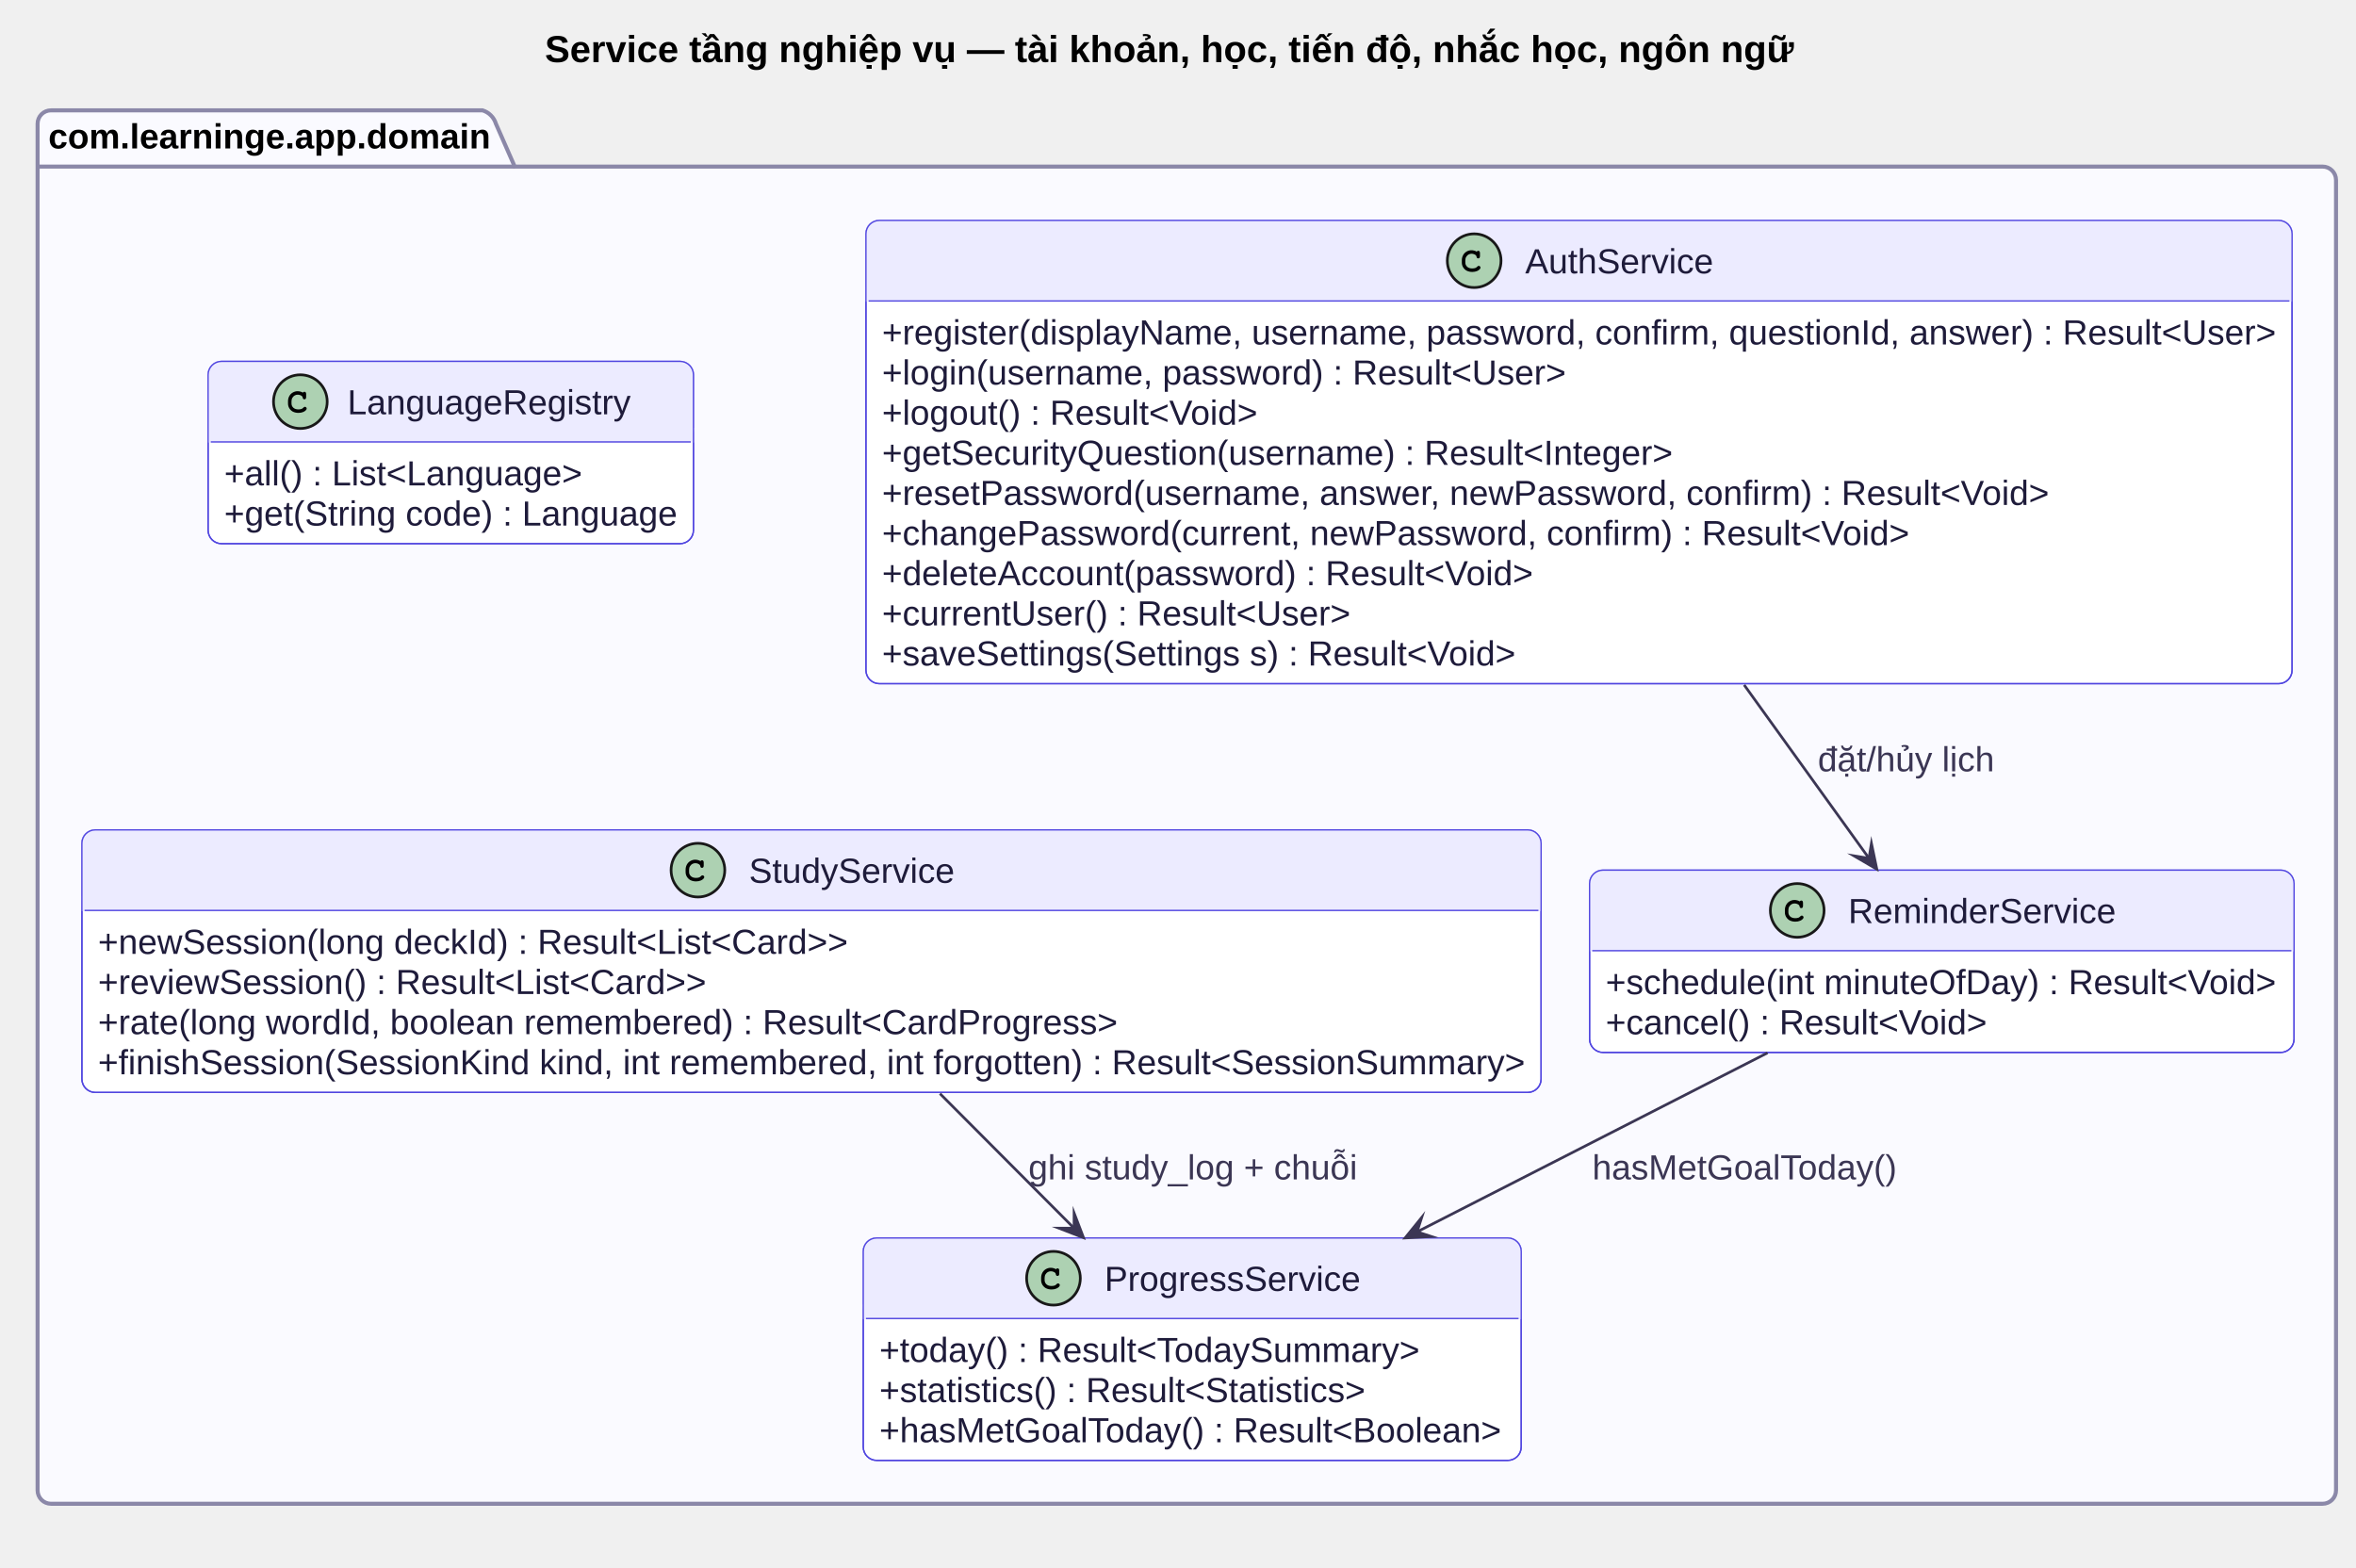
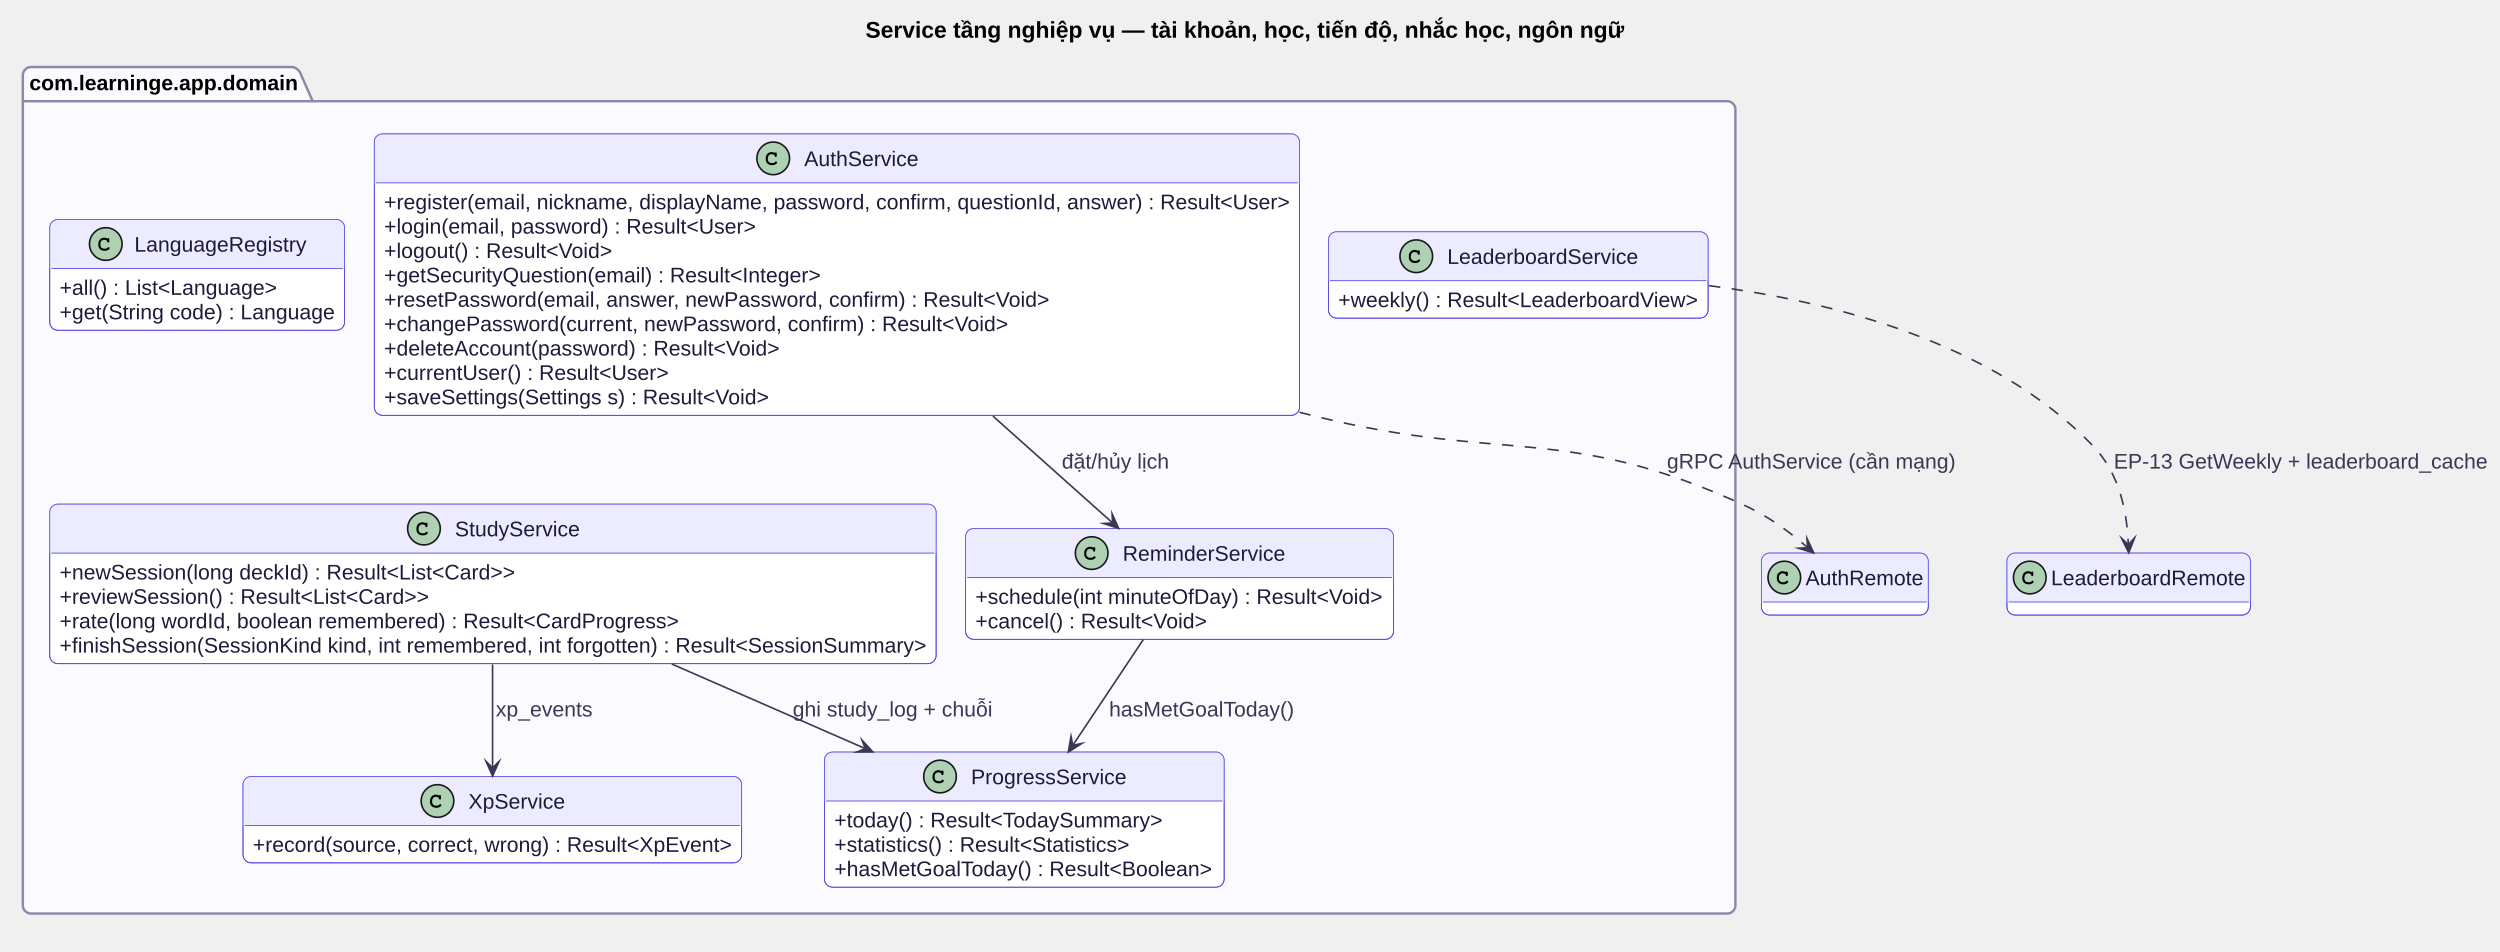
- <svg xmlns="http://www.w3.org/2000/svg" version="1.1" data-diagram-type="CLASS" style="width:1371px;height:912px;background:#FFFFFF;" width="1371.875px" height="912.5px" viewBox="0 0 1371 912" zoomAndPan="magnify" preserveAspectRatio="none" contentStyleType="text/css">
+ <svg xmlns="http://www.w3.org/2000/svg" version="1.1" data-diagram-type="CLASS" style="width:2395px;height:912px;background:#FFFFFF;" width="2395.313px" height="912.5px" viewBox="0 0 2395 912" zoomAndPan="magnify" preserveAspectRatio="none" contentStyleType="text/css">
  <defs />
  <g font-family="sans-serif" lengthAdjust="spacing">
    <g class="title" data-source-line="3">
-       <text x="317.048" y="36.143" fill="#000" font-size="21.875" textLength="726.842" font-weight="700" font-family="Arial">Service tầng nghiệp vụ — tài khoản, học, tiến độ, nhắc học, ngôn ngữ</text>
+       <text x="829.107" y="36.143" fill="#000" font-size="21.875" textLength="726.842" font-weight="700" font-family="Arial">Service tầng nghiệp vụ — tài khoản, học, tiến độ, nhắc học, ngôn ngữ</text>
    </g>
    <g class="cluster" data-qualified-name="com.learninge.app.domain" id="ent0001" data-source-line="7">
-       <path d="M29.688,64.217 L280.775,64.217 A11.719,11.719 0 0 1 288.588,72.029 L299.525,96.949 L1351.563,96.949 A7.813,7.813 0 0 1 1359.375,104.762 L1359.375,867.342 A7.813,7.813 0 0 1 1351.563,875.154 L29.688,875.154 A7.813,7.813 0 0 1 21.875,867.342 L21.875,72.029 A7.813,7.813 0 0 1 29.688,64.217" style="stroke:#8B88A8;stroke-width:2.344;" fill="#FAFAFF" />
+       <path d="M29.688,64.217 L280.775,64.217 A11.719,11.719 0 0 1 288.588,72.029 L299.525,96.949 L1654.688,96.949 A7.813,7.813 0 0 1 1662.5,104.762 L1662.5,867.342 A7.813,7.813 0 0 1 1654.688,875.154 L29.688,875.154 A7.813,7.813 0 0 1 21.875,867.342 L21.875,72.029 A7.813,7.813 0 0 1 29.688,64.217" style="stroke:#8B88A8;stroke-width:2.344;" fill="#FAFAFF" />
      <line x1="21.875" y1="96.949" x2="299.525" y2="96.949" style="stroke:#8B88A8;stroke-width:2.344;" />
      <text x="28.125" y="86.395" fill="#000" font-size="20.313" textLength="257.338" font-weight="700" font-family="Arial">com.learninge.app.domain</text>
    </g>
+     <g class="entity" data-qualified-name="AuthRemote" id="ent0010" data-source-line="47">
+       <rect x="1687.5" y="529.842" width="159.784" height="59.375" fill="#FFF" style="stroke:#5146E0;stroke-width:0.781;" rx="7.813" ry="7.813" />
+       <rect x="1687.5" y="529.842" width="159.784" height="46.875" fill="#ECEBFF" style="stroke:#ECEBFF;stroke-width:0.781;" rx="7.813" ry="7.813" />
+       <rect x="1687.5" y="568.904" width="159.784" height="7.813" fill="#ECEBFF" style="stroke:#ECEBFF;stroke-width:0.781;" />
+       <rect x="1687.5" y="529.842" width="159.784" height="59.375" fill="none" style="stroke:#5146E0;stroke-width:0.781;" rx="7.813" ry="7.813" />
+       <ellipse cx="1709.375" cy="553.279" rx="15.625" ry="15.625" fill="#ADD1B2" style="stroke:#181818;stroke-width:1.563;" />
+       <path d="M1710.84,548.03 Q1711.035,547.762 1711.255,547.639 Q1711.475,547.517 1711.743,547.517 Q1712.183,547.517 1712.451,547.835 Q1712.744,548.128 1712.744,548.86 L1712.744,550.594 Q1712.744,551.326 1712.451,551.643 Q1712.183,551.936 1711.743,551.936 Q1711.328,551.936 1711.084,551.717 Q1710.84,551.497 1710.718,550.862 Q1710.645,550.447 1710.449,550.227 Q1710.034,549.763 1709.302,549.495 Q1708.569,549.226 1707.837,549.226 Q1706.934,549.226 1706.152,549.641 Q1705.396,550.032 1704.81,550.935 Q1704.224,551.814 1704.224,553.035 L1704.224,554.353 Q1704.224,555.818 1705.298,556.819 Q1706.372,557.796 1708.252,557.796 Q1709.399,557.796 1710.181,557.478 Q1710.62,557.307 1711.133,556.77 Q1711.45,556.453 1711.621,556.38 Q1711.816,556.282 1712.036,556.282 Q1712.451,556.282 1712.744,556.599 Q1713.062,556.892 1713.062,557.307 Q1713.062,557.722 1712.646,558.211 Q1712.036,558.894 1711.084,559.285 Q1709.814,559.822 1708.276,559.822 Q1706.47,559.822 1705.005,559.09 Q1703.833,558.479 1703.003,557.21 Q1702.197,555.916 1702.197,554.402 L1702.197,553.011 Q1702.197,551.424 1702.93,550.056 Q1703.687,548.689 1704.98,547.957 Q1706.299,547.2 1707.764,547.2 Q1708.643,547.2 1709.399,547.42 Q1710.181,547.615 1710.84,548.03 Z " fill="#000" />
+       <text x="1729.688" y="560.653" fill="#1E1B3A" font-size="20.313" textLength="112.909" font-family="Arial">AuthRemote</text>
+       <line x1="1689.063" y1="576.717" x2="1845.721" y2="576.717" style="stroke:#5146E0;stroke-width:0.781;" />
+     </g>
+     <g class="entity" data-qualified-name="LeaderboardRemote" id="ent0013" data-source-line="49">
+       <rect x="1922.656" y="529.842" width="233.199" height="59.375" fill="#FFF" style="stroke:#5146E0;stroke-width:0.781;" rx="7.813" ry="7.813" />
+       <rect x="1922.656" y="529.842" width="233.199" height="46.875" fill="#ECEBFF" style="stroke:#ECEBFF;stroke-width:0.781;" rx="7.813" ry="7.813" />
+       <rect x="1922.656" y="568.904" width="233.199" height="7.813" fill="#ECEBFF" style="stroke:#ECEBFF;stroke-width:0.781;" />
+       <rect x="1922.656" y="529.842" width="233.199" height="59.375" fill="none" style="stroke:#5146E0;stroke-width:0.781;" rx="7.813" ry="7.813" />
+       <ellipse cx="1944.531" cy="553.279" rx="15.625" ry="15.625" fill="#ADD1B2" style="stroke:#181818;stroke-width:1.563;" />
+       <path d="M1945.996,548.03 Q1946.191,547.762 1946.411,547.639 Q1946.631,547.517 1946.899,547.517 Q1947.339,547.517 1947.607,547.835 Q1947.9,548.128 1947.9,548.86 L1947.9,550.594 Q1947.9,551.326 1947.607,551.643 Q1947.339,551.936 1946.899,551.936 Q1946.484,551.936 1946.24,551.717 Q1945.996,551.497 1945.874,550.862 Q1945.801,550.447 1945.605,550.227 Q1945.19,549.763 1944.458,549.495 Q1943.726,549.226 1942.993,549.226 Q1942.09,549.226 1941.309,549.641 Q1940.552,550.032 1939.966,550.935 Q1939.38,551.814 1939.38,553.035 L1939.38,554.353 Q1939.38,555.818 1940.454,556.819 Q1941.528,557.796 1943.408,557.796 Q1944.556,557.796 1945.337,557.478 Q1945.776,557.307 1946.289,556.77 Q1946.606,556.453 1946.777,556.38 Q1946.973,556.282 1947.192,556.282 Q1947.607,556.282 1947.9,556.599 Q1948.218,556.892 1948.218,557.307 Q1948.218,557.722 1947.803,558.211 Q1947.192,558.894 1946.24,559.285 Q1944.971,559.822 1943.433,559.822 Q1941.626,559.822 1940.161,559.09 Q1938.989,558.479 1938.159,557.21 Q1937.354,555.916 1937.354,554.402 L1937.354,553.011 Q1937.354,551.424 1938.086,550.056 Q1938.843,548.689 1940.137,547.957 Q1941.455,547.2 1942.92,547.2 Q1943.799,547.2 1944.556,547.42 Q1945.337,547.615 1945.996,548.03 Z " fill="#000" />
+       <text x="1964.844" y="560.653" fill="#1E1B3A" font-size="20.313" textLength="186.324" font-family="Arial">LeaderboardRemote</text>
+       <line x1="1924.219" y1="576.717" x2="2154.292" y2="576.717" style="stroke:#5146E0;stroke-width:0.781;" />
+     </g>
    <g class="entity" data-qualified-name="com.learninge.app.domain.AuthService" id="ent0002" data-source-line="8">
-       <rect x="503.906" y="128.279" width="829.901" height="269.592" fill="#FFF" style="stroke:#5146E0;stroke-width:0.781;" rx="7.813" ry="7.813" />
-       <rect x="503.906" y="128.279" width="829.901" height="46.875" fill="#ECEBFF" style="stroke:#ECEBFF;stroke-width:0.781;" rx="7.813" ry="7.813" />
-       <rect x="503.906" y="167.342" width="829.901" height="7.813" fill="#ECEBFF" style="stroke:#ECEBFF;stroke-width:0.781;" />
-       <rect x="503.906" y="128.279" width="829.901" height="269.592" fill="none" style="stroke:#5146E0;stroke-width:0.781;" rx="7.813" ry="7.813" />
-       <ellipse cx="857.848" cy="151.717" rx="15.625" ry="15.625" fill="#ADD1B2" style="stroke:#181818;stroke-width:1.563;" />
-       <path d="M859.313,146.468 Q859.509,146.199 859.728,146.077 Q859.948,145.955 860.217,145.955 Q860.656,145.955 860.925,146.272 Q861.217,146.565 861.217,147.298 L861.217,149.031 Q861.217,149.763 860.925,150.081 Q860.656,150.374 860.217,150.374 Q859.801,150.374 859.557,150.154 Q859.313,149.934 859.191,149.3 Q859.118,148.885 858.923,148.665 Q858.508,148.201 857.775,147.932 Q857.043,147.664 856.31,147.664 Q855.407,147.664 854.626,148.079 Q853.869,148.47 853.283,149.373 Q852.697,150.252 852.697,151.472 L852.697,152.791 Q852.697,154.256 853.771,155.257 Q854.845,156.233 856.725,156.233 Q857.873,156.233 858.654,155.916 Q859.093,155.745 859.606,155.208 Q859.924,154.89 860.094,154.817 Q860.29,154.72 860.509,154.72 Q860.925,154.72 861.217,155.037 Q861.535,155.33 861.535,155.745 Q861.535,156.16 861.12,156.648 Q860.509,157.332 859.557,157.722 Q858.288,158.26 856.75,158.26 Q854.943,158.26 853.478,157.527 Q852.306,156.917 851.476,155.647 Q850.671,154.353 850.671,152.84 L850.671,151.448 Q850.671,149.861 851.403,148.494 Q852.16,147.127 853.454,146.394 Q854.772,145.638 856.237,145.638 Q857.116,145.638 857.873,145.857 Q858.654,146.053 859.313,146.468 Z " fill="#000" />
-       <text x="887.536" y="159.091" fill="#1E1B3A" font-size="20.313" textLength="109.517" font-family="Arial">AuthService</text>
-       <line x1="505.469" y1="175.154" x2="1332.245" y2="175.154" style="stroke:#5146E0;stroke-width:0.781;" />
-       <text x="513.281" y="200.457" fill="#1E1B3A" font-size="20.313" textLength="811.151" font-family="Arial">+register(displayName, username, password, confirm, questionId, answer) : Result&lt;User&gt;</text>
-       <text x="513.281" y="223.814" fill="#1E1B3A" font-size="20.313" textLength="397.968" font-family="Arial">+login(username, password) : Result&lt;User&gt;</text>
-       <text x="513.281" y="247.172" fill="#1E1B3A" font-size="20.313" textLength="219.619" font-family="Arial">+logout() : Result&lt;Void&gt;</text>
-       <text x="513.281" y="270.529" fill="#1E1B3A" font-size="20.313" textLength="460.096" font-family="Arial">+getSecurityQuestion(username) : Result&lt;Integer&gt;</text>
-       <text x="513.281" y="293.887" fill="#1E1B3A" font-size="20.313" textLength="681.322" font-family="Arial">+resetPassword(username, answer, newPassword, confirm) : Result&lt;Void&gt;</text>
-       <text x="513.281" y="317.244" fill="#1E1B3A" font-size="20.313" textLength="598.931" font-family="Arial">+changePassword(current, newPassword, confirm) : Result&lt;Void&gt;</text>
-       <text x="513.281" y="340.601" fill="#1E1B3A" font-size="20.313" textLength="379.947" font-family="Arial">+deleteAccount(password) : Result&lt;Void&gt;</text>
-       <text x="513.281" y="363.959" fill="#1E1B3A" font-size="20.313" textLength="272.612" font-family="Arial">+currentUser() : Result&lt;User&gt;</text>
-       <text x="513.281" y="387.316" fill="#1E1B3A" font-size="20.313" textLength="369.771" font-family="Arial">+saveSettings(Settings s) : Result&lt;Void&gt;</text>
+       <rect x="358.594" y="128.279" width="886.336" height="269.592" fill="#FFF" style="stroke:#5146E0;stroke-width:0.781;" rx="7.813" ry="7.813" />
+       <rect x="358.594" y="128.279" width="886.336" height="46.875" fill="#ECEBFF" style="stroke:#ECEBFF;stroke-width:0.781;" rx="7.813" ry="7.813" />
+       <rect x="358.594" y="167.342" width="886.336" height="7.813" fill="#ECEBFF" style="stroke:#ECEBFF;stroke-width:0.781;" />
+       <rect x="358.594" y="128.279" width="886.336" height="269.592" fill="none" style="stroke:#5146E0;stroke-width:0.781;" rx="7.813" ry="7.813" />
+       <ellipse cx="740.753" cy="151.717" rx="15.625" ry="15.625" fill="#ADD1B2" style="stroke:#181818;stroke-width:1.563;" />
+       <path d="M742.218,146.468 Q742.413,146.199 742.633,146.077 Q742.853,145.955 743.121,145.955 Q743.561,145.955 743.829,146.272 Q744.122,146.565 744.122,147.298 L744.122,149.031 Q744.122,149.763 743.829,150.081 Q743.561,150.374 743.121,150.374 Q742.706,150.374 742.462,150.154 Q742.218,149.934 742.096,149.3 Q742.023,148.885 741.827,148.665 Q741.412,148.201 740.68,147.932 Q739.948,147.664 739.215,147.664 Q738.312,147.664 737.531,148.079 Q736.774,148.47 736.188,149.373 Q735.602,150.252 735.602,151.472 L735.602,152.791 Q735.602,154.256 736.676,155.257 Q737.75,156.233 739.63,156.233 Q740.778,156.233 741.559,155.916 Q741.998,155.745 742.511,155.208 Q742.828,154.89 742.999,154.817 Q743.195,154.72 743.414,154.72 Q743.829,154.72 744.122,155.037 Q744.44,155.33 744.44,155.745 Q744.44,156.16 744.025,156.648 Q743.414,157.332 742.462,157.722 Q741.193,158.26 739.655,158.26 Q737.848,158.26 736.383,157.527 Q735.211,156.917 734.381,155.647 Q733.575,154.353 733.575,152.84 L733.575,151.448 Q733.575,149.861 734.308,148.494 Q735.065,147.127 736.359,146.394 Q737.677,145.638 739.142,145.638 Q740.021,145.638 740.778,145.857 Q741.559,146.053 742.218,146.468 Z " fill="#000" />
+       <text x="770.441" y="159.091" fill="#1E1B3A" font-size="20.313" textLength="109.517" font-family="Arial">AuthService</text>
+       <line x1="360.156" y1="175.154" x2="1243.367" y2="175.154" style="stroke:#5146E0;stroke-width:0.781;" />
+       <text x="367.969" y="200.457" fill="#1E1B3A" font-size="20.313" textLength="867.586" font-family="Arial">+register(email, nickname, displayName, password, confirm, questionId, answer) : Result&lt;User&gt;</text>
+       <text x="367.969" y="223.814" fill="#1E1B3A" font-size="20.313" textLength="356.183" font-family="Arial">+login(email, password) : Result&lt;User&gt;</text>
+       <text x="367.969" y="247.172" fill="#1E1B3A" font-size="20.313" textLength="219.619" font-family="Arial">+logout() : Result&lt;Void&gt;</text>
+       <text x="367.969" y="270.529" fill="#1E1B3A" font-size="20.313" textLength="418.311" font-family="Arial">+getSecurityQuestion(email) : Result&lt;Integer&gt;</text>
+       <text x="367.969" y="293.887" fill="#1E1B3A" font-size="20.313" textLength="639.536" font-family="Arial">+resetPassword(email, answer, newPassword, confirm) : Result&lt;Void&gt;</text>
+       <text x="367.969" y="317.244" fill="#1E1B3A" font-size="20.313" textLength="598.931" font-family="Arial">+changePassword(current, newPassword, confirm) : Result&lt;Void&gt;</text>
+       <text x="367.969" y="340.601" fill="#1E1B3A" font-size="20.313" textLength="379.947" font-family="Arial">+deleteAccount(password) : Result&lt;Void&gt;</text>
+       <text x="367.969" y="363.959" fill="#1E1B3A" font-size="20.313" textLength="272.612" font-family="Arial">+currentUser() : Result&lt;User&gt;</text>
+       <text x="367.969" y="387.316" fill="#1E1B3A" font-size="20.313" textLength="369.771" font-family="Arial">+saveSettings(Settings s) : Result&lt;Void&gt;</text>
    </g>
    <g class="entity" data-qualified-name="com.learninge.app.domain.StudyService" id="ent0003" data-source-line="19">
      <rect x="47.656" y="482.967" width="849.142" height="152.805" fill="#FFF" style="stroke:#5146E0;stroke-width:0.781;" rx="7.813" ry="7.813" />
      <rect x="47.656" y="482.967" width="849.142" height="46.875" fill="#ECEBFF" style="stroke:#ECEBFF;stroke-width:0.781;" rx="7.813" ry="7.813" />
      <rect x="47.656" y="522.029" width="849.142" height="7.813" fill="#ECEBFF" style="stroke:#ECEBFF;stroke-width:0.781;" />
      <rect x="47.656" y="482.967" width="849.142" height="152.805" fill="none" style="stroke:#5146E0;stroke-width:0.781;" rx="7.813" ry="7.813" />
      <ellipse cx="406.141" cy="506.404" rx="15.625" ry="15.625" fill="#ADD1B2" style="stroke:#181818;stroke-width:1.563;" />
      <path d="M407.606,501.155 Q407.801,500.887 408.021,500.764 Q408.241,500.642 408.509,500.642 Q408.949,500.642 409.217,500.96 Q409.51,501.253 409.51,501.985 L409.51,503.719 Q409.51,504.451 409.217,504.768 Q408.949,505.061 408.509,505.061 Q408.094,505.061 407.85,504.842 Q407.606,504.622 407.484,503.987 Q407.41,503.572 407.215,503.352 Q406.8,502.888 406.068,502.62 Q405.335,502.351 404.603,502.351 Q403.699,502.351 402.918,502.766 Q402.161,503.157 401.575,504.06 Q400.99,504.939 400.99,506.16 L400.99,507.478 Q400.99,508.943 402.064,509.944 Q403.138,510.921 405.018,510.921 Q406.165,510.921 406.947,510.603 Q407.386,510.432 407.899,509.895 Q408.216,509.578 408.387,509.505 Q408.582,509.407 408.802,509.407 Q409.217,509.407 409.51,509.724 Q409.827,510.017 409.827,510.432 Q409.827,510.847 409.412,511.336 Q408.802,512.019 407.85,512.41 Q406.58,512.947 405.042,512.947 Q403.236,512.947 401.771,512.215 Q400.599,511.604 399.769,510.335 Q398.963,509.041 398.963,507.527 L398.963,506.136 Q398.963,504.549 399.696,503.181 Q400.452,501.814 401.746,501.082 Q403.065,500.325 404.53,500.325 Q405.408,500.325 406.165,500.545 Q406.947,500.74 407.606,501.155 Z " fill="#000" />
      <text x="435.828" y="513.778" fill="#1E1B3A" font-size="20.313" textLength="119.673" font-family="Arial">StudyService</text>
      <line x1="49.219" y1="529.842" x2="895.236" y2="529.842" style="stroke:#5146E0;stroke-width:0.781;" />
      <text x="57.031" y="555.145" fill="#1E1B3A" font-size="20.313" textLength="436.401" font-family="Arial">+newSession(long deckId) : Result&lt;List&lt;Card&gt;&gt;</text>
      <text x="57.031" y="578.502" fill="#1E1B3A" font-size="20.313" textLength="353.941" font-family="Arial">+reviewSession() : Result&lt;List&lt;Card&gt;&gt;</text>
      <text x="57.031" y="601.859" fill="#1E1B3A" font-size="20.313" textLength="593.317" font-family="Arial">+rate(long wordId, boolean remembered) : Result&lt;CardProgress&gt;</text>
      <text x="57.031" y="625.217" fill="#1E1B3A" font-size="20.313" textLength="830.392" font-family="Arial">+finishSession(SessionKind kind, int remembered, int forgotten) : Result&lt;SessionSummary&gt;</text>
    </g>
    <g class="entity" data-qualified-name="com.learninge.app.domain.ProgressService" id="ent0004" data-source-line="25">
-       <rect x="502.344" y="720.467" width="382.887" height="129.447" fill="#FFF" style="stroke:#5146E0;stroke-width:0.781;" rx="7.813" ry="7.813" />
-       <rect x="502.344" y="720.467" width="382.887" height="46.875" fill="#ECEBFF" style="stroke:#ECEBFF;stroke-width:0.781;" rx="7.813" ry="7.813" />
-       <rect x="502.344" y="759.529" width="382.887" height="7.813" fill="#ECEBFF" style="stroke:#ECEBFF;stroke-width:0.781;" />
-       <rect x="502.344" y="720.467" width="382.887" height="129.447" fill="none" style="stroke:#5146E0;stroke-width:0.781;" rx="7.813" ry="7.813" />
-       <ellipse cx="613.032" cy="743.904" rx="15.625" ry="15.625" fill="#ADD1B2" style="stroke:#181818;stroke-width:1.563;" />
-       <path d="M614.497,738.655 Q614.692,738.387 614.912,738.264 Q615.131,738.142 615.4,738.142 Q615.839,738.142 616.108,738.46 Q616.401,738.753 616.401,739.485 L616.401,741.219 Q616.401,741.951 616.108,742.268 Q615.839,742.561 615.4,742.561 Q614.985,742.561 614.741,742.342 Q614.497,742.122 614.375,741.487 Q614.301,741.072 614.106,740.852 Q613.691,740.388 612.959,740.12 Q612.226,739.851 611.494,739.851 Q610.59,739.851 609.809,740.266 Q609.052,740.657 608.466,741.56 Q607.88,742.439 607.88,743.66 L607.88,744.978 Q607.88,746.443 608.955,747.444 Q610.029,748.421 611.909,748.421 Q613.056,748.421 613.837,748.103 Q614.277,747.932 614.79,747.395 Q615.107,747.078 615.278,747.005 Q615.473,746.907 615.693,746.907 Q616.108,746.907 616.401,747.224 Q616.718,747.517 616.718,747.932 Q616.718,748.347 616.303,748.836 Q615.693,749.519 614.741,749.91 Q613.471,750.447 611.933,750.447 Q610.126,750.447 608.662,749.715 Q607.49,749.104 606.66,747.835 Q605.854,746.541 605.854,745.027 L605.854,743.636 Q605.854,742.049 606.586,740.681 Q607.343,739.314 608.637,738.582 Q609.956,737.825 611.42,737.825 Q612.299,737.825 613.056,738.045 Q613.837,738.24 614.497,738.655 Z " fill="#000" />
-       <text x="642.719" y="751.278" fill="#1E1B3A" font-size="20.313" textLength="149.011" font-family="Arial">ProgressService</text>
-       <line x1="503.906" y1="767.342" x2="883.669" y2="767.342" style="stroke:#5146E0;stroke-width:0.781;" />
-       <text x="511.719" y="792.645" fill="#1E1B3A" font-size="20.313" textLength="316.669" font-family="Arial">+today() : Result&lt;TodaySummary&gt;</text>
-       <text x="511.719" y="816.002" fill="#1E1B3A" font-size="20.313" textLength="282.768" font-family="Arial">+statistics() : Result&lt;Statistics&gt;</text>
-       <text x="511.719" y="839.359" fill="#1E1B3A" font-size="20.313" textLength="364.137" font-family="Arial">+hasMetGoalToday() : Result&lt;Boolean&gt;</text>
+       <rect x="789.844" y="720.467" width="382.887" height="129.447" fill="#FFF" style="stroke:#5146E0;stroke-width:0.781;" rx="7.813" ry="7.813" />
+       <rect x="789.844" y="720.467" width="382.887" height="46.875" fill="#ECEBFF" style="stroke:#ECEBFF;stroke-width:0.781;" rx="7.813" ry="7.813" />
+       <rect x="789.844" y="759.529" width="382.887" height="7.813" fill="#ECEBFF" style="stroke:#ECEBFF;stroke-width:0.781;" />
+       <rect x="789.844" y="720.467" width="382.887" height="129.447" fill="none" style="stroke:#5146E0;stroke-width:0.781;" rx="7.813" ry="7.813" />
+       <ellipse cx="900.532" cy="743.904" rx="15.625" ry="15.625" fill="#ADD1B2" style="stroke:#181818;stroke-width:1.563;" />
+       <path d="M901.997,738.655 Q902.192,738.387 902.412,738.264 Q902.631,738.142 902.9,738.142 Q903.339,738.142 903.608,738.46 Q903.901,738.753 903.901,739.485 L903.901,741.219 Q903.901,741.951 903.608,742.268 Q903.339,742.561 902.9,742.561 Q902.485,742.561 902.241,742.342 Q901.997,742.122 901.875,741.487 Q901.801,741.072 901.606,740.852 Q901.191,740.388 900.459,740.12 Q899.726,739.851 898.994,739.851 Q898.09,739.851 897.309,740.266 Q896.552,740.657 895.966,741.56 Q895.38,742.439 895.38,743.66 L895.38,744.978 Q895.38,746.443 896.455,747.444 Q897.529,748.421 899.409,748.421 Q900.556,748.421 901.337,748.103 Q901.777,747.932 902.29,747.395 Q902.607,747.078 902.778,747.005 Q902.973,746.907 903.193,746.907 Q903.608,746.907 903.901,747.224 Q904.218,747.517 904.218,747.932 Q904.218,748.347 903.803,748.836 Q903.193,749.519 902.241,749.91 Q900.971,750.447 899.433,750.447 Q897.626,750.447 896.162,749.715 Q894.99,749.104 894.16,747.835 Q893.354,746.541 893.354,745.027 L893.354,743.636 Q893.354,742.049 894.086,740.681 Q894.843,739.314 896.137,738.582 Q897.456,737.825 898.92,737.825 Q899.799,737.825 900.556,738.045 Q901.337,738.24 901.997,738.655 Z " fill="#000" />
+       <text x="930.219" y="751.278" fill="#1E1B3A" font-size="20.313" textLength="149.011" font-family="Arial">ProgressService</text>
+       <line x1="791.406" y1="767.342" x2="1171.169" y2="767.342" style="stroke:#5146E0;stroke-width:0.781;" />
+       <text x="799.219" y="792.645" fill="#1E1B3A" font-size="20.313" textLength="316.669" font-family="Arial">+today() : Result&lt;TodaySummary&gt;</text>
+       <text x="799.219" y="816.002" fill="#1E1B3A" font-size="20.313" textLength="282.768" font-family="Arial">+statistics() : Result&lt;Statistics&gt;</text>
+       <text x="799.219" y="839.359" fill="#1E1B3A" font-size="20.313" textLength="364.137" font-family="Arial">+hasMetGoalToday() : Result&lt;Boolean&gt;</text>
    </g>
-     <g class="entity" data-qualified-name="com.learninge.app.domain.ReminderService" id="ent0005" data-source-line="30">
+     <g class="entity" data-qualified-name="com.learninge.app.domain.XpService" id="ent0005" data-source-line="30">
+       <rect x="232.813" y="743.904" width="477.676" height="82.732" fill="#FFF" style="stroke:#5146E0;stroke-width:0.781;" rx="7.813" ry="7.813" />
+       <rect x="232.813" y="743.904" width="477.676" height="46.875" fill="#ECEBFF" style="stroke:#ECEBFF;stroke-width:0.781;" rx="7.813" ry="7.813" />
+       <rect x="232.813" y="782.967" width="477.676" height="7.813" fill="#ECEBFF" style="stroke:#ECEBFF;stroke-width:0.781;" />
+       <rect x="232.813" y="743.904" width="477.676" height="82.732" fill="none" style="stroke:#5146E0;stroke-width:0.781;" rx="7.813" ry="7.813" />
+       <ellipse cx="419.112" cy="767.342" rx="15.625" ry="15.625" fill="#ADD1B2" style="stroke:#181818;stroke-width:1.563;" />
+       <path d="M420.577,762.093 Q420.772,761.824 420.992,761.702 Q421.212,761.58 421.48,761.58 Q421.92,761.58 422.188,761.897 Q422.481,762.19 422.481,762.923 L422.481,764.656 Q422.481,765.388 422.188,765.706 Q421.92,765.999 421.48,765.999 Q421.065,765.999 420.821,765.779 Q420.577,765.559 420.455,764.925 Q420.382,764.51 420.186,764.29 Q419.771,763.826 419.039,763.557 Q418.306,763.289 417.574,763.289 Q416.671,763.289 415.889,763.704 Q415.133,764.095 414.547,764.998 Q413.961,765.877 413.961,767.097 L413.961,768.416 Q413.961,769.881 415.035,770.882 Q416.109,771.858 417.989,771.858 Q419.136,771.858 419.918,771.541 Q420.357,771.37 420.87,770.833 Q421.187,770.515 421.358,770.442 Q421.553,770.345 421.773,770.345 Q422.188,770.345 422.481,770.662 Q422.799,770.955 422.799,771.37 Q422.799,771.785 422.383,772.273 Q421.773,772.957 420.821,773.347 Q419.551,773.885 418.013,773.885 Q416.207,773.885 414.742,773.152 Q413.57,772.542 412.74,771.272 Q411.934,769.978 411.934,768.465 L411.934,767.073 Q411.934,765.486 412.667,764.119 Q413.424,762.752 414.717,762.019 Q416.036,761.263 417.501,761.263 Q418.38,761.263 419.136,761.482 Q419.918,761.678 420.577,762.093 Z " fill="#000" />
+       <text x="448.8" y="774.716" fill="#1E1B3A" font-size="20.313" textLength="92.577" font-family="Arial">XpService</text>
+       <line x1="234.375" y1="790.779" x2="708.926" y2="790.779" style="stroke:#5146E0;stroke-width:0.781;" />
+       <text x="242.188" y="816.082" fill="#1E1B3A" font-size="20.313" textLength="458.926" font-family="Arial">+record(source, correct, wrong) : Result&lt;XpEvent&gt;</text>
+     </g>
+     <g class="entity" data-qualified-name="com.learninge.app.domain.LeaderboardService" id="ent0006" data-source-line="33">
+       <rect x="1272.656" y="222.029" width="363.686" height="82.732" fill="#FFF" style="stroke:#5146E0;stroke-width:0.781;" rx="7.813" ry="7.813" />
+       <rect x="1272.656" y="222.029" width="363.686" height="46.875" fill="#ECEBFF" style="stroke:#ECEBFF;stroke-width:0.781;" rx="7.813" ry="7.813" />
+       <rect x="1272.656" y="261.092" width="363.686" height="7.813" fill="#ECEBFF" style="stroke:#ECEBFF;stroke-width:0.781;" />
+       <rect x="1272.656" y="222.029" width="363.686" height="82.732" fill="none" style="stroke:#5146E0;stroke-width:0.781;" rx="7.813" ry="7.813" />
+       <ellipse cx="1356.783" cy="245.467" rx="15.625" ry="15.625" fill="#ADD1B2" style="stroke:#181818;stroke-width:1.563;" />
+       <path d="M1358.248,240.218 Q1358.443,239.949 1358.663,239.827 Q1358.883,239.705 1359.151,239.705 Q1359.591,239.705 1359.859,240.022 Q1360.152,240.315 1360.152,241.048 L1360.152,242.781 Q1360.152,243.513 1359.859,243.831 Q1359.591,244.124 1359.151,244.124 Q1358.736,244.124 1358.492,243.904 Q1358.248,243.684 1358.126,243.05 Q1358.053,242.635 1357.858,242.415 Q1357.442,241.951 1356.71,241.682 Q1355.978,241.414 1355.245,241.414 Q1354.342,241.414 1353.561,241.829 Q1352.804,242.22 1352.218,243.123 Q1351.632,244.002 1351.632,245.222 L1351.632,246.541 Q1351.632,248.006 1352.706,249.007 Q1353.78,249.983 1355.66,249.983 Q1356.808,249.983 1357.589,249.666 Q1358.028,249.495 1358.541,248.958 Q1358.858,248.64 1359.029,248.567 Q1359.225,248.47 1359.444,248.47 Q1359.859,248.47 1360.152,248.787 Q1360.47,249.08 1360.47,249.495 Q1360.47,249.91 1360.055,250.398 Q1359.444,251.082 1358.492,251.472 Q1357.223,252.01 1355.685,252.01 Q1353.878,252.01 1352.413,251.277 Q1351.241,250.667 1350.411,249.397 Q1349.606,248.103 1349.606,246.59 L1349.606,245.198 Q1349.606,243.611 1350.338,242.244 Q1351.095,240.877 1352.389,240.144 Q1353.707,239.388 1355.172,239.388 Q1356.051,239.388 1356.808,239.607 Q1357.589,239.803 1358.248,240.218 Z " fill="#000" />
+       <text x="1386.471" y="252.841" fill="#1E1B3A" font-size="20.313" textLength="182.932" font-family="Arial">LeaderboardService</text>
+       <line x1="1274.219" y1="268.904" x2="1634.779" y2="268.904" style="stroke:#5146E0;stroke-width:0.781;" />
+       <text x="1282.031" y="294.207" fill="#1E1B3A" font-size="20.313" textLength="344.936" font-family="Arial">+weekly() : Result&lt;LeaderboardView&gt;</text>
+     </g>
+     <g class="entity" data-qualified-name="com.learninge.app.domain.ReminderService" id="ent0007" data-source-line="36">
      <rect x="925" y="506.404" width="409.964" height="106.09" fill="#FFF" style="stroke:#5146E0;stroke-width:0.781;" rx="7.813" ry="7.813" />
      <rect x="925" y="506.404" width="409.964" height="46.875" fill="#ECEBFF" style="stroke:#ECEBFF;stroke-width:0.781;" rx="7.813" ry="7.813" />
      <rect x="925" y="545.467" width="409.964" height="7.813" fill="#ECEBFF" style="stroke:#ECEBFF;stroke-width:0.781;" />
      <rect x="925" y="506.404" width="409.964" height="106.09" fill="none" style="stroke:#5146E0;stroke-width:0.781;" rx="7.813" ry="7.813" />
      <ellipse cx="1045.839" cy="529.842" rx="15.625" ry="15.625" fill="#ADD1B2" style="stroke:#181818;stroke-width:1.563;" />
      <path d="M1047.304,524.593 Q1047.499,524.324 1047.719,524.202 Q1047.939,524.08 1048.207,524.08 Q1048.647,524.08 1048.915,524.397 Q1049.208,524.69 1049.208,525.423 L1049.208,527.156 Q1049.208,527.888 1048.915,528.206 Q1048.647,528.499 1048.207,528.499 Q1047.792,528.499 1047.548,528.279 Q1047.304,528.059 1047.182,527.425 Q1047.109,527.01 1046.914,526.79 Q1046.498,526.326 1045.766,526.057 Q1045.034,525.789 1044.301,525.789 Q1043.398,525.789 1042.617,526.204 Q1041.86,526.595 1041.274,527.498 Q1040.688,528.377 1040.688,529.597 L1040.688,530.916 Q1040.688,532.381 1041.762,533.382 Q1042.836,534.358 1044.716,534.358 Q1045.864,534.358 1046.645,534.041 Q1047.084,533.87 1047.597,533.333 Q1047.915,533.015 1048.085,532.942 Q1048.281,532.845 1048.5,532.845 Q1048.915,532.845 1049.208,533.162 Q1049.526,533.455 1049.526,533.87 Q1049.526,534.285 1049.111,534.773 Q1048.5,535.457 1047.548,535.847 Q1046.279,536.385 1044.741,536.385 Q1042.934,536.385 1041.469,535.652 Q1040.297,535.042 1039.467,533.772 Q1038.662,532.478 1038.662,530.965 L1038.662,529.573 Q1038.662,527.986 1039.394,526.619 Q1040.151,525.252 1041.445,524.519 Q1042.763,523.763 1044.228,523.763 Q1045.107,523.763 1045.864,523.982 Q1046.645,524.178 1047.304,524.593 Z " fill="#000" />
      <text x="1075.527" y="537.216" fill="#1E1B3A" font-size="20.313" textLength="155.785" font-family="Arial">ReminderService</text>
      <line x1="926.563" y1="553.279" x2="1333.401" y2="553.279" style="stroke:#5146E0;stroke-width:0.781;" />
      <text x="934.375" y="578.582" fill="#1E1B3A" font-size="20.313" textLength="391.214" font-family="Arial">+schedule(int minuteOfDay) : Result&lt;Void&gt;</text>
      <text x="934.375" y="601.939" fill="#1E1B3A" font-size="20.313" textLength="222.991" font-family="Arial">+cancel() : Result&lt;Void&gt;</text>
    </g>
-     <g class="entity" data-qualified-name="com.learninge.app.domain.LanguageRegistry" id="ent0006" data-source-line="34">
-       <rect x="121.094" y="210.31" width="282.436" height="106.09" fill="#FFF" style="stroke:#5146E0;stroke-width:0.781;" rx="7.813" ry="7.813" />
-       <rect x="121.094" y="210.31" width="282.436" height="46.875" fill="#ECEBFF" style="stroke:#ECEBFF;stroke-width:0.781;" rx="7.813" ry="7.813" />
-       <rect x="121.094" y="249.373" width="282.436" height="7.813" fill="#ECEBFF" style="stroke:#ECEBFF;stroke-width:0.781;" />
-       <rect x="121.094" y="210.31" width="282.436" height="106.09" fill="none" style="stroke:#5146E0;stroke-width:0.781;" rx="7.813" ry="7.813" />
-       <ellipse cx="174.779" cy="233.748" rx="15.625" ry="15.625" fill="#ADD1B2" style="stroke:#181818;stroke-width:1.563;" />
-       <path d="M176.244,228.499 Q176.439,228.23 176.659,228.108 Q176.879,227.986 177.147,227.986 Q177.587,227.986 177.855,228.304 Q178.148,228.596 178.148,229.329 L178.148,231.062 Q178.148,231.795 177.855,232.112 Q177.587,232.405 177.147,232.405 Q176.732,232.405 176.488,232.185 Q176.244,231.966 176.122,231.331 Q176.049,230.916 175.854,230.696 Q175.438,230.232 174.706,229.964 Q173.974,229.695 173.241,229.695 Q172.338,229.695 171.557,230.11 Q170.8,230.501 170.214,231.404 Q169.628,232.283 169.628,233.504 L169.628,234.822 Q169.628,236.287 170.702,237.288 Q171.776,238.264 173.656,238.264 Q174.804,238.264 175.585,237.947 Q176.024,237.776 176.537,237.239 Q176.855,236.922 177.025,236.848 Q177.221,236.751 177.44,236.751 Q177.855,236.751 178.148,237.068 Q178.466,237.361 178.466,237.776 Q178.466,238.191 178.051,238.68 Q177.44,239.363 176.488,239.754 Q175.219,240.291 173.681,240.291 Q171.874,240.291 170.409,239.558 Q169.237,238.948 168.407,237.679 Q167.602,236.385 167.602,234.871 L167.602,233.479 Q167.602,231.892 168.334,230.525 Q169.091,229.158 170.385,228.426 Q171.703,227.669 173.168,227.669 Q174.047,227.669 174.804,227.888 Q175.585,228.084 176.244,228.499 Z " fill="#000" />
-       <text x="202.161" y="241.122" fill="#1E1B3A" font-size="20.313" textLength="164.87" font-family="Arial">LanguageRegistry</text>
-       <line x1="122.656" y1="257.185" x2="401.967" y2="257.185" style="stroke:#5146E0;stroke-width:0.781;" />
-       <text x="130.469" y="282.488" fill="#1E1B3A" font-size="20.313" textLength="208.352" font-family="Arial">+all() : List&lt;Language&gt;</text>
-       <text x="130.469" y="305.846" fill="#1E1B3A" font-size="20.313" textLength="263.686" font-family="Arial">+get(String code) : Language</text>
+     <g class="entity" data-qualified-name="com.learninge.app.domain.LanguageRegistry" id="ent0008" data-source-line="40">
+       <rect x="47.656" y="210.31" width="282.436" height="106.09" fill="#FFF" style="stroke:#5146E0;stroke-width:0.781;" rx="7.813" ry="7.813" />
+       <rect x="47.656" y="210.31" width="282.436" height="46.875" fill="#ECEBFF" style="stroke:#ECEBFF;stroke-width:0.781;" rx="7.813" ry="7.813" />
+       <rect x="47.656" y="249.373" width="282.436" height="7.813" fill="#ECEBFF" style="stroke:#ECEBFF;stroke-width:0.781;" />
+       <rect x="47.656" y="210.31" width="282.436" height="106.09" fill="none" style="stroke:#5146E0;stroke-width:0.781;" rx="7.813" ry="7.813" />
+       <ellipse cx="101.342" cy="233.748" rx="15.625" ry="15.625" fill="#ADD1B2" style="stroke:#181818;stroke-width:1.563;" />
+       <path d="M102.807,228.499 Q103.002,228.23 103.222,228.108 Q103.441,227.986 103.71,227.986 Q104.149,227.986 104.418,228.304 Q104.711,228.596 104.711,229.329 L104.711,231.062 Q104.711,231.795 104.418,232.112 Q104.149,232.405 103.71,232.405 Q103.295,232.405 103.051,232.185 Q102.807,231.966 102.685,231.331 Q102.611,230.916 102.416,230.696 Q102.001,230.232 101.269,229.964 Q100.536,229.695 99.804,229.695 Q98.9,229.695 98.119,230.11 Q97.362,230.501 96.776,231.404 Q96.19,232.283 96.19,233.504 L96.19,234.822 Q96.19,236.287 97.265,237.288 Q98.339,238.264 100.219,238.264 Q101.366,238.264 102.147,237.947 Q102.587,237.776 103.1,237.239 Q103.417,236.922 103.588,236.848 Q103.783,236.751 104.003,236.751 Q104.418,236.751 104.711,237.068 Q105.028,237.361 105.028,237.776 Q105.028,238.191 104.613,238.68 Q104.003,239.363 103.051,239.754 Q101.781,240.291 100.243,240.291 Q98.437,240.291 96.972,239.558 Q95.8,238.948 94.97,237.679 Q94.164,236.385 94.164,234.871 L94.164,233.479 Q94.164,231.892 94.897,230.525 Q95.653,229.158 96.947,228.426 Q98.266,227.669 99.73,227.669 Q100.609,227.669 101.366,227.888 Q102.147,228.084 102.807,228.499 Z " fill="#000" />
+       <text x="128.723" y="241.122" fill="#1E1B3A" font-size="20.313" textLength="164.87" font-family="Arial">LanguageRegistry</text>
+       <line x1="49.219" y1="257.185" x2="328.529" y2="257.185" style="stroke:#5146E0;stroke-width:0.781;" />
+       <text x="57.031" y="282.488" fill="#1E1B3A" font-size="20.313" textLength="208.352" font-family="Arial">+all() : List&lt;Language&gt;</text>
+       <text x="57.031" y="305.846" fill="#1E1B3A" font-size="20.313" textLength="263.686" font-family="Arial">+get(String code) : Language</text>
    </g>
-     <g class="link" data-entity-1="ent0002" data-entity-2="ent0005" id="lnk7" data-link-type="dependency">
-       <polygon points="1092.162,505.848,1089.018,490.784,1087.597,499.508,1078.873,498.088,1092.162,505.848" fill="#3B3654" style="stroke:#3B3654;stroke-width:1.563;stroke-linejoin:miter;stroke-miterlimit:10;" />
-       <path d="M1014.96,398.622 C1042.341,436.652 1065.997,469.508 1087.597,499.508" style="stroke:#3B3654;stroke-width:1.563;" fill="none" />
-       <text x="1057.813" y="448.895" fill="#3B3654" font-size="20.313" textLength="102.753" font-family="Arial">đặt/hủy lịch</text>
+     <g class="link" data-entity-1="ent0002" data-entity-2="ent0007" id="lnk9" data-link-type="dependency">
+       <polygon points="1071.714,506.205,1065.387,492.177,1065.887,501.002,1057.062,501.501,1071.714,506.205" fill="#3B3654" style="stroke:#3B3654;stroke-width:1.563;stroke-linejoin:miter;stroke-miterlimit:10;" />
+       <path d="M951.222,398.622 C993.985,436.803 1032.235,470.955 1065.887,501.002" style="stroke:#3B3654;stroke-width:1.563;" fill="none" />
+       <text x="1017.188" y="448.895" fill="#3B3654" font-size="20.313" textLength="102.753" font-family="Arial">đặt/hủy lịch</text>
    </g>
-     <g class="link" data-entity-1="ent0003" data-entity-2="ent0004" id="lnk8" data-link-type="dependency">
-       <polygon points="630.541,720.316,625.042,705.943,625.026,714.782,616.187,714.766,630.541,720.316" fill="#3B3654" style="stroke:#3B3654;stroke-width:1.563;stroke-linejoin:miter;stroke-miterlimit:10;" />
-       <path d="M546.992,636.473 C574.147,663.724 598.995,688.659 625.026,714.782" style="stroke:#3B3654;stroke-width:1.563;" fill="none" />
-       <text x="598.438" y="686.395" fill="#3B3654" font-size="20.313" textLength="191.412" font-family="Arial">ghi study_log + chuỗi</text>
+     <g class="link" data-entity-1="ent0002" data-entity-2="ent0010" id="lnk11" data-link-type="dependency">
+       <polygon points="1737.597,529.755,1731.096,515.806,1731.705,524.624,1722.887,525.233,1737.597,529.755" fill="#3B3654" style="stroke:#3B3654;stroke-width:1.563;stroke-linejoin:miter;stroke-miterlimit:10;" />
+       <path d="M1244.839,394.947 C1249.707,396.178 1254.554,397.393 1259.375,398.592 C1439.659,443.397 1499.674,406.003 1668.75,482.967 C1694.171,494.538 1713.266,508.567 1731.705,524.624" style="stroke:#3B3654;stroke-width:1.563;stroke-dasharray:10.938,10.938;" fill="none" />
+       <text x="1596.875" y="448.895" fill="#3B3654" font-size="20.313" textLength="277.72" font-family="Arial">gRPC AuthService (cần mạng)</text>
    </g>
-     <g class="link" data-entity-1="ent0005" data-entity-2="ent0004" id="lnk9" data-link-type="dependency">
-       <polygon points="817.652,720.465,833.018,719.634,824.609,716.911,827.332,708.502,817.652,720.465" fill="#3B3654" style="stroke:#3B3654;stroke-width:1.563;stroke-linejoin:miter;stroke-miterlimit:10;" />
-       <path d="M1028.579,612.733 C965.698,644.85 891.352,682.822 824.609,716.911" style="stroke:#3B3654;stroke-width:1.563;" fill="none" />
-       <text x="926.563" y="686.395" fill="#3B3654" font-size="20.313" textLength="179.5" font-family="Arial">hasMetGoalToday()</text>
+     <g class="link" data-entity-1="ent0003" data-entity-2="ent0005" id="lnk12" data-link-type="dependency">
+       <polygon points="471.875,743.459,478.125,729.396,471.875,735.646,465.625,729.396,471.875,743.459" fill="#3B3654" style="stroke:#3B3654;stroke-width:1.563;stroke-linejoin:miter;stroke-miterlimit:10;" />
+       <path d="M471.875,636.473 C471.875,672.303 471.875,705.884 471.875,735.646" style="stroke:#3B3654;stroke-width:1.563;" fill="none" />
+       <text x="475" y="686.395" fill="#3B3654" font-size="20.313" textLength="92.596" font-family="Arial">xp_events</text>
+     </g>
+     <g class="link" data-entity-1="ent0006" data-entity-2="ent0013" id="lnk14" data-link-type="dependency">
+       <polygon points="2039.336,529.495,2044.97,515.175,2038.997,521.69,2032.482,515.717,2039.336,529.495" fill="#3B3654" style="stroke:#3B3654;stroke-width:1.563;stroke-linejoin:miter;stroke-miterlimit:10;" />
+       <path d="M1637.206,273.664 C1757.228,289.008 1909.199,328.337 2004.688,426.717 C2031.429,454.268 2037.714,492.139 2038.997,521.69" style="stroke:#3B3654;stroke-width:1.563;stroke-dasharray:10.938,10.938;" fill="none" />
+       <text x="2025" y="448.895" fill="#3B3654" font-size="20.313" textLength="358.494" font-family="Arial">EP-13 GetWeekly + leaderboard_cache</text>
+     </g>
+     <g class="link" data-entity-1="ent0003" data-entity-2="ent0004" id="lnk15" data-link-type="dependency">
+       <polygon points="836.157,720.326,825.775,708.966,828.999,717.196,820.769,720.42,836.157,720.326" fill="#3B3654" style="stroke:#3B3654;stroke-width:1.563;stroke-linejoin:miter;stroke-miterlimit:10;" />
+       <path d="M643.616,636.162 C706.146,663.495 769.006,690.972 828.999,717.196" style="stroke:#3B3654;stroke-width:1.563;" fill="none" />
+       <text x="759.375" y="686.395" fill="#3B3654" font-size="20.313" textLength="191.412" font-family="Arial">ghi study_log + chuỗi</text>
+     </g>
+     <g class="link" data-entity-1="ent0007" data-entity-2="ent0004" id="lnk16" data-link-type="dependency">
+       <polygon points="1023.439,720.465,1036.44,712.231,1027.772,713.964,1026.039,705.297,1023.439,720.465" fill="#3B3654" style="stroke:#3B3654;stroke-width:1.563;stroke-linejoin:miter;stroke-miterlimit:10;" />
+       <path d="M1095.26,612.733 C1073.849,644.85 1050.498,679.875 1027.772,713.964" style="stroke:#3B3654;stroke-width:1.563;" fill="none" />
+       <text x="1062.5" y="686.395" fill="#3B3654" font-size="20.313" textLength="179.5" font-family="Arial">hasMetGoalToday()</text>
    </g>
  </g>
</svg>
